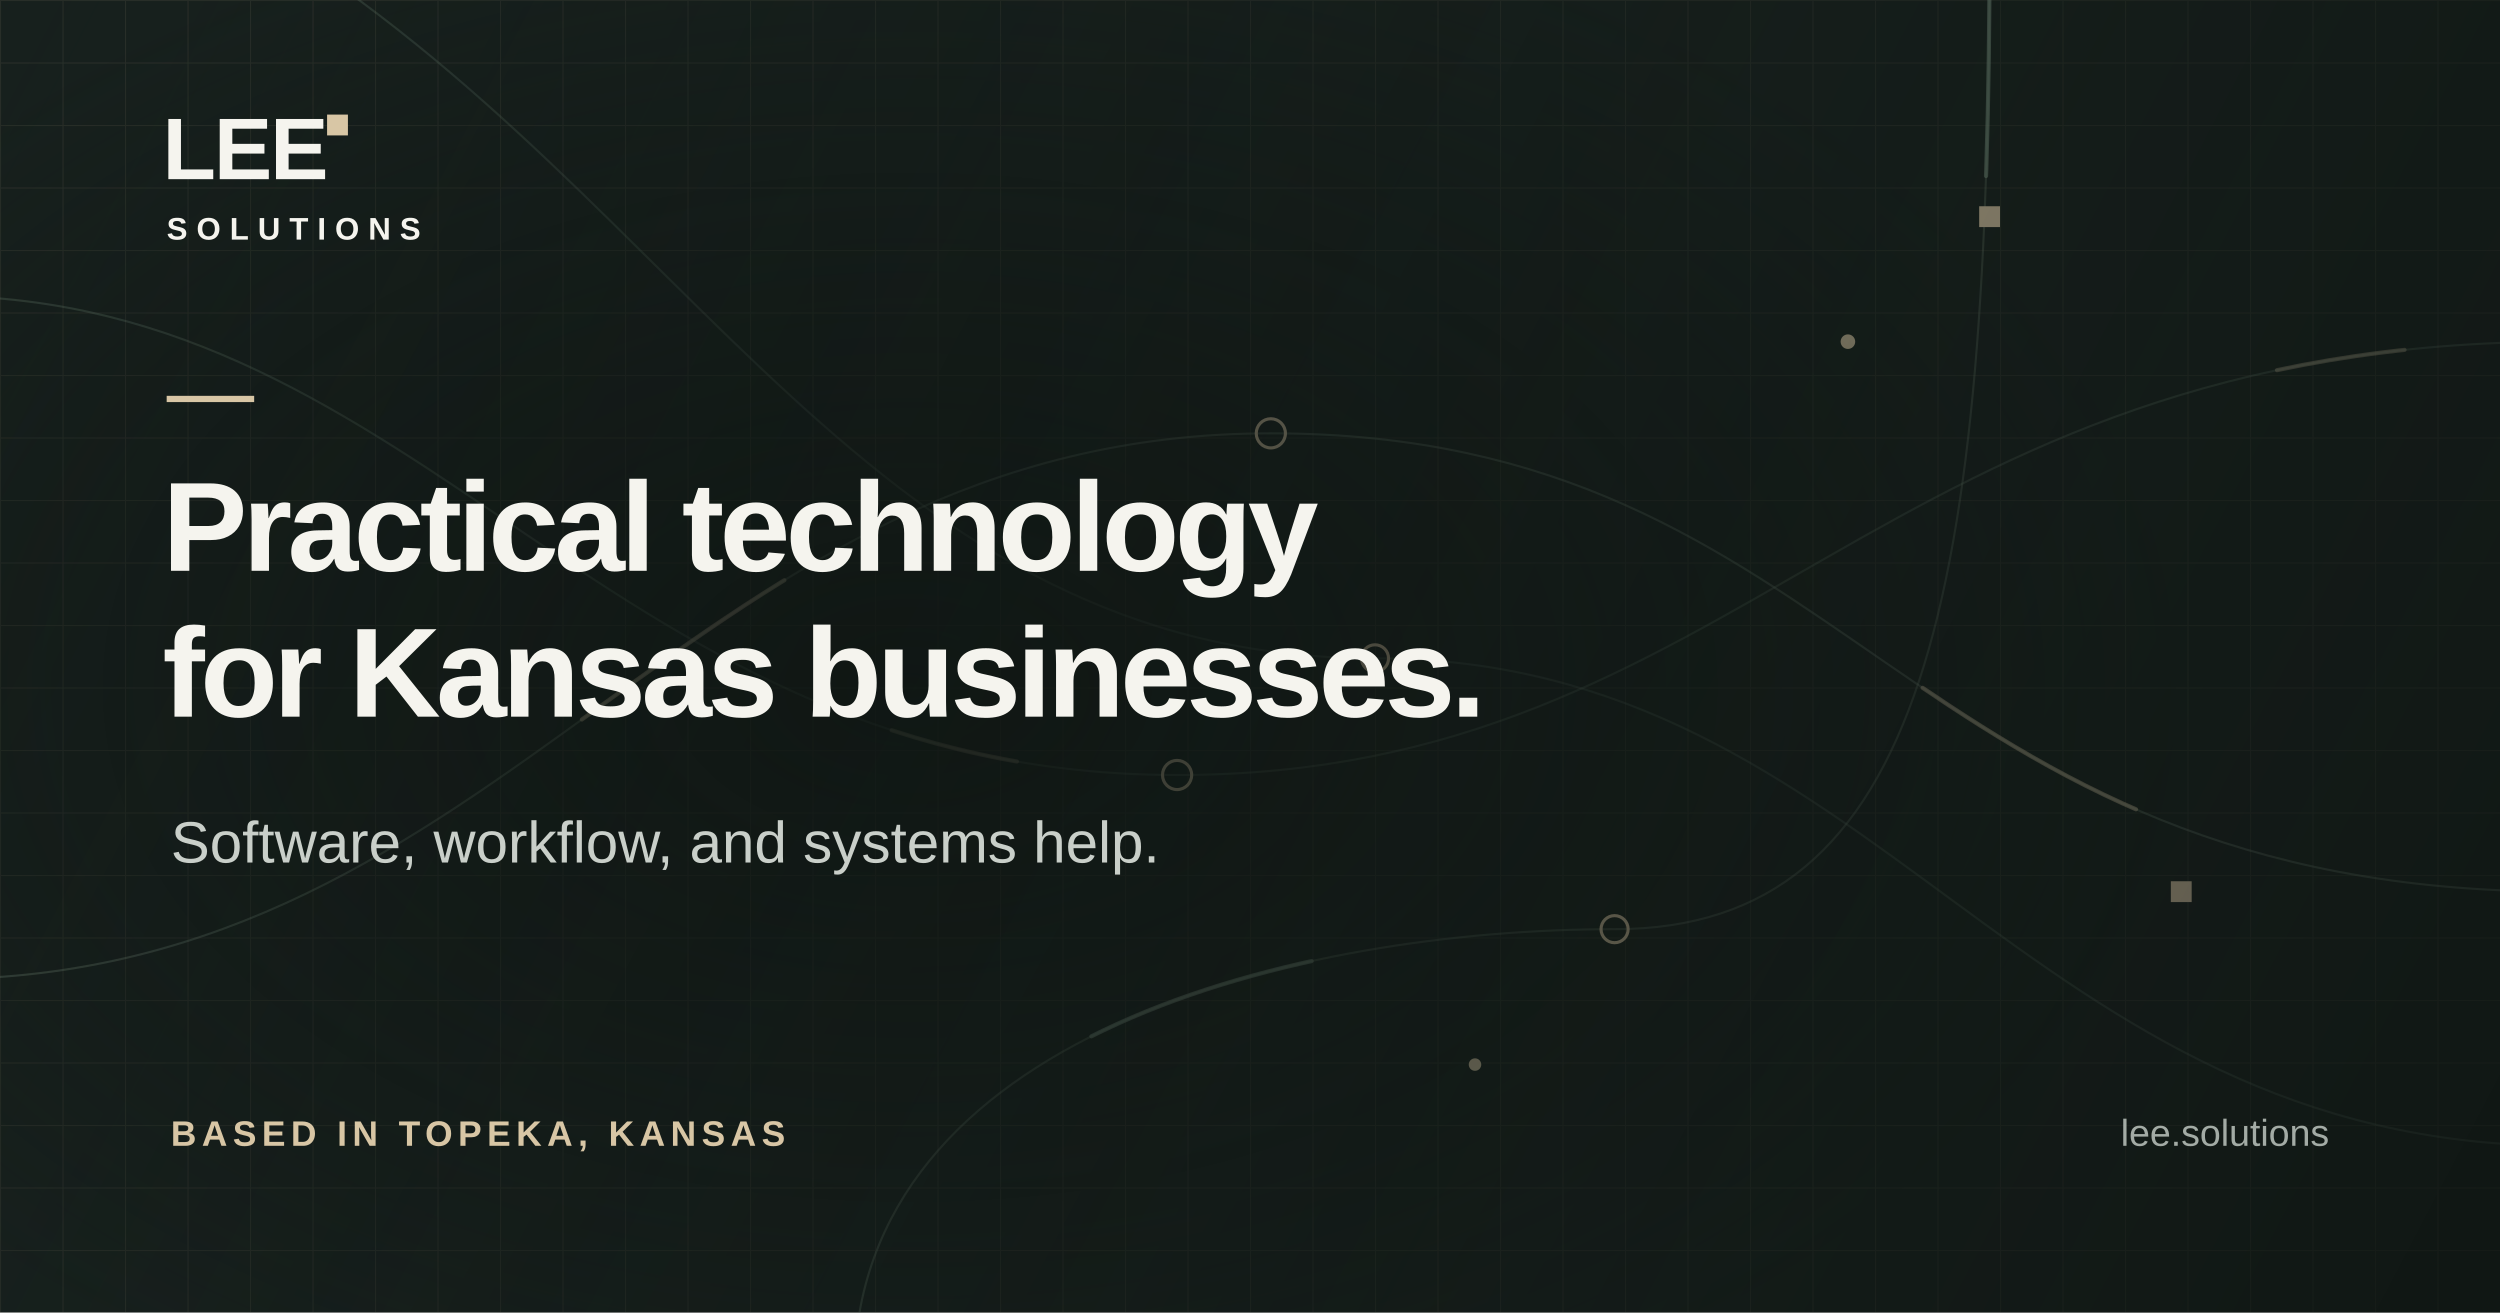
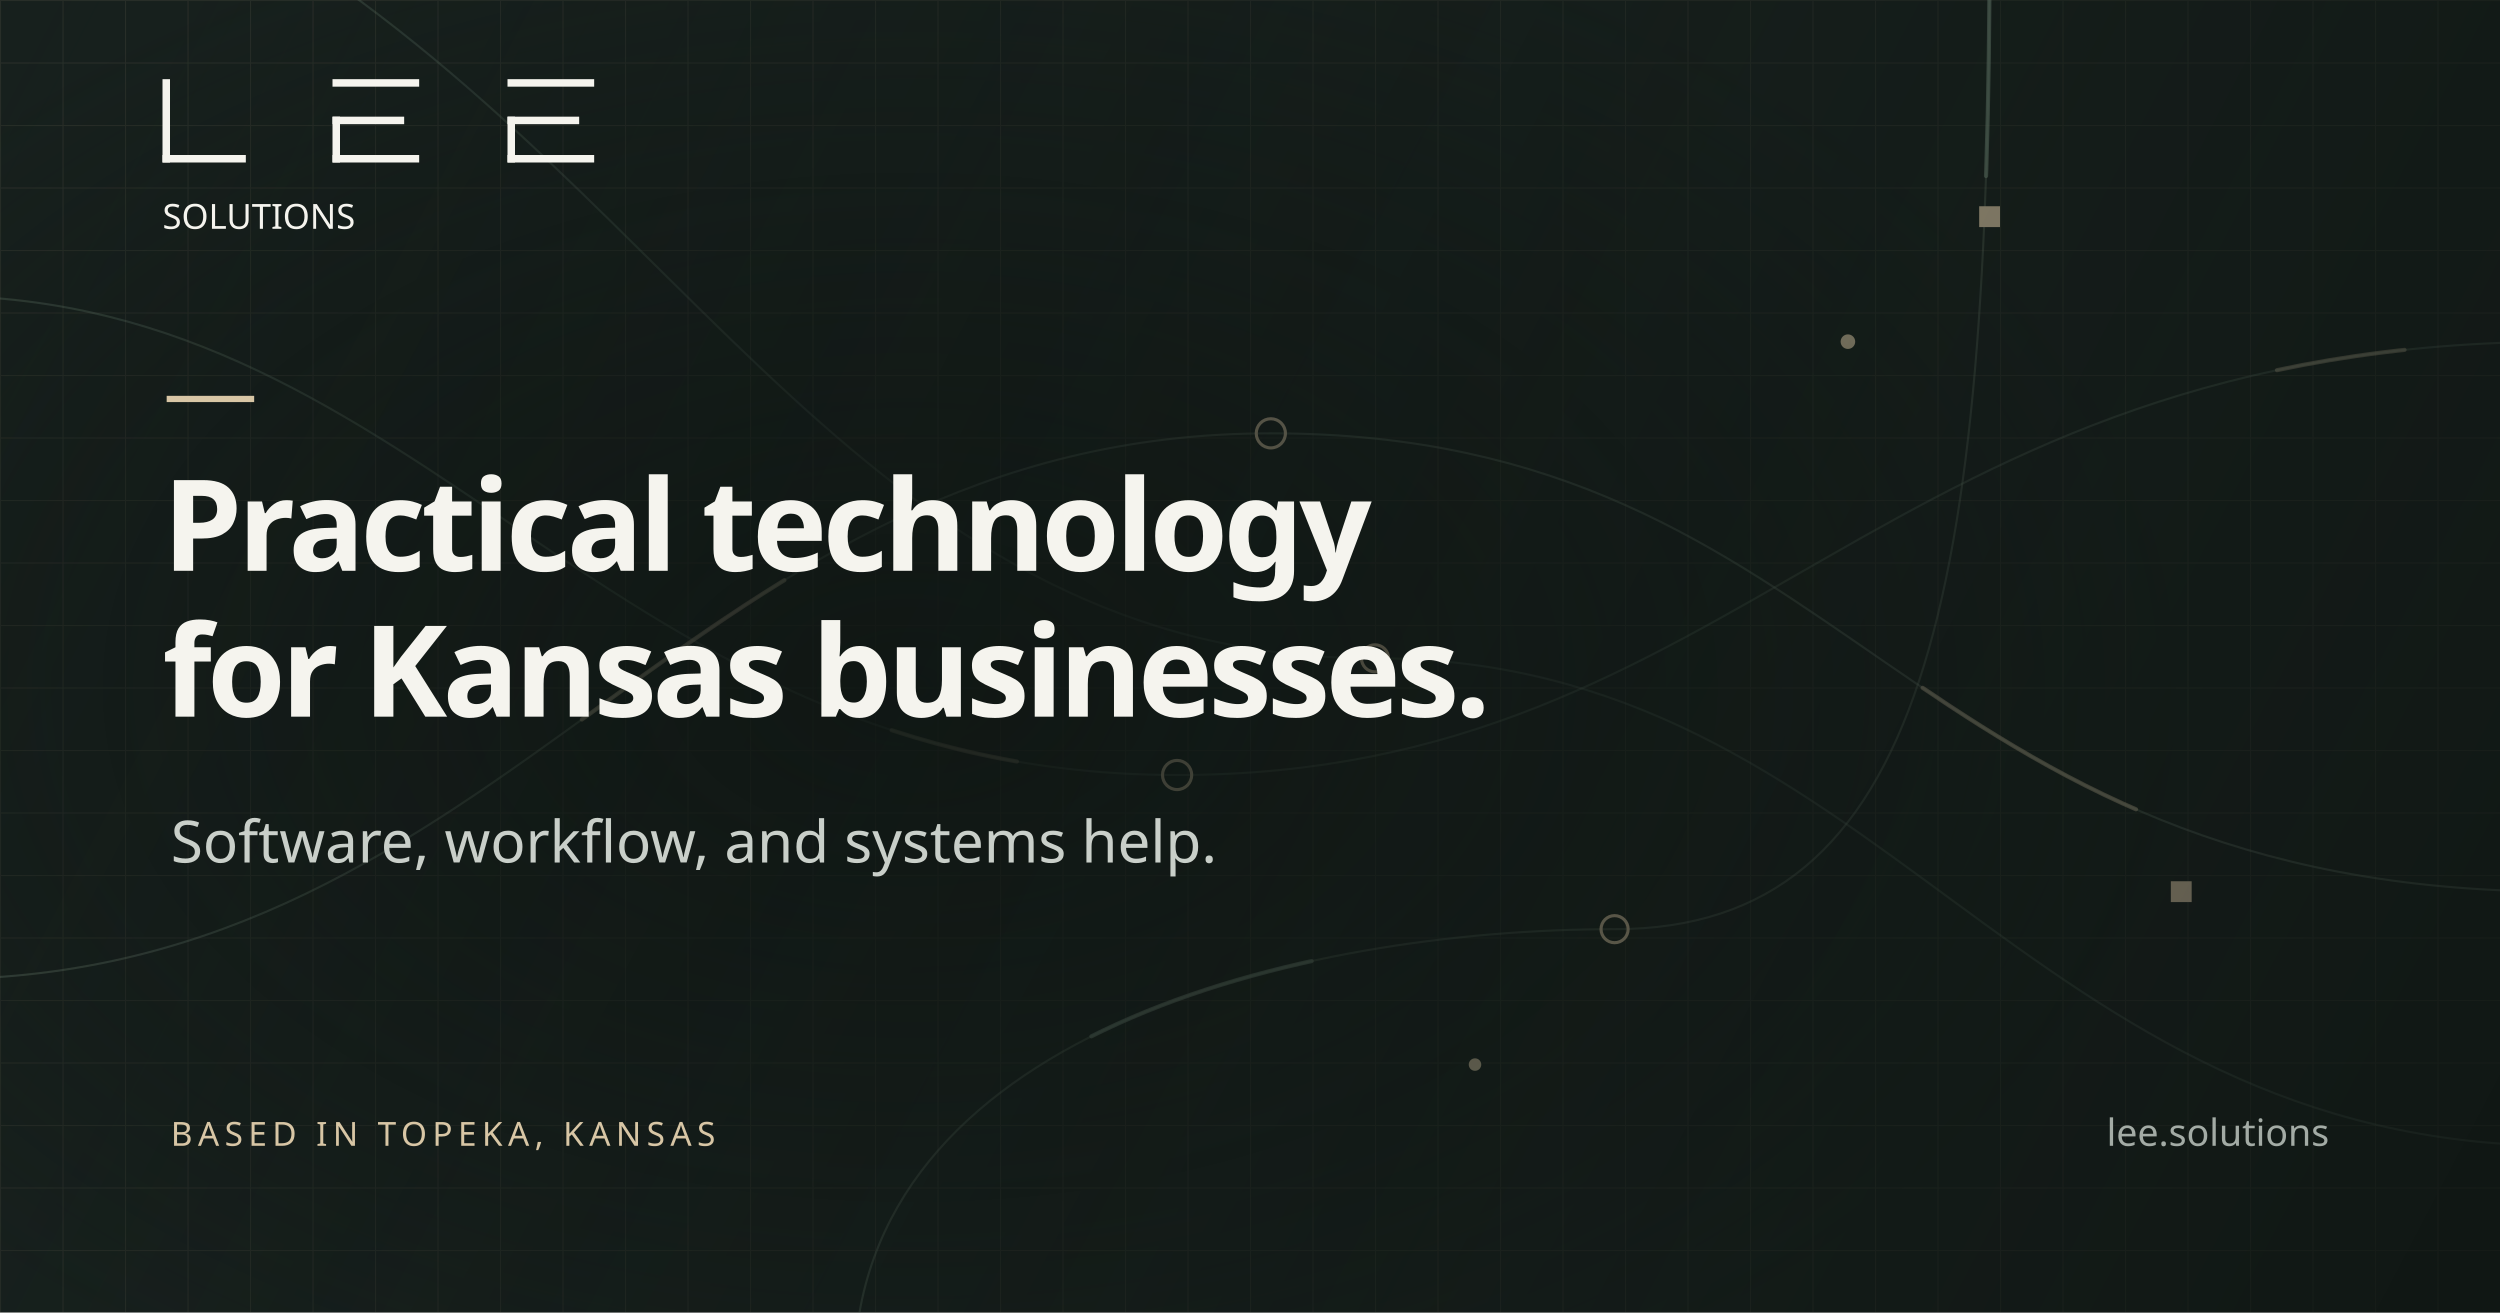
<svg xmlns="http://www.w3.org/2000/svg" width="1200" height="630" viewBox="0 0 1200 630" role="img" aria-labelledby="title description">
  <defs>
    <pattern id="grid" width="30" height="30" patternUnits="userSpaceOnUse">
      <path d="M30 0H0V30" fill="none" stroke="#D8C6A5" stroke-opacity="0.09" stroke-width="1" />
    </pattern>
    <radialGradient id="scrim" cx="0" cy="0" r="1" gradientTransform="translate(436 330) rotate(90) scale(395 620)" gradientUnits="userSpaceOnUse">
      <stop stop-color="#0D1310" stop-opacity="0.82" />
      <stop offset="0.74" stop-color="#0D1310" stop-opacity="0.24" />
      <stop offset="1" stop-color="#0D1310" stop-opacity="0" />
    </radialGradient>
    <linearGradient id="edge" x1="0" y1="0" x2="1200" y2="630" gradientUnits="userSpaceOnUse">
      <stop stop-color="#17201D" stop-opacity="0" />
      <stop offset="1" stop-color="#0D1310" stop-opacity="0.7" />
    </linearGradient>
  </defs>
  <rect width="1200" height="630" fill="#17201D" />
  <rect width="1200" height="630" fill="url(#grid)" />
  <g fill="none" stroke-linecap="round">
    <path d="M-30 470C245 470 330 208 610 208S910 428 1230 428" stroke="#829B88" stroke-opacity="0.34" />
    <path d="M-30 142C205 142 292 372 565 372S900 164 1230 164" stroke="#829B88" stroke-opacity="0.26" />
    <path d="M410 660C410 496 625 446 775 446S955 286 955-30" stroke="#829B88" stroke-opacity="0.3" />
    <path d="M1230 550C970 550 902 316 660 316S332 96 128-30" stroke="#829B88" stroke-opacity="0.22" />
    <path d="M-30 470C245 470 330 208 610 208S910 428 1230 428" stroke="#D8C6A5" stroke-opacity="0.54" stroke-width="2" stroke-dasharray="118 590" stroke-dashoffset="-340" />
    <path d="M-30 142C205 142 292 372 565 372S900 164 1230 164" stroke="#D8C6A5" stroke-opacity="0.4" stroke-width="2" stroke-dasharray="62 646" stroke-dashoffset="-510" />
    <path d="M410 660C410 496 625 446 775 446S955 286 955-30" stroke="#829B88" stroke-opacity="0.58" stroke-width="2" stroke-dasharray="112 596" stroke-dashoffset="-210" />
  </g>
  <g fill="#D8C6A5">
    <rect x="950" y="99" width="10" height="10" />
    <rect x="1042" y="423" width="10" height="10" />
    <circle cx="887" cy="164" r="3.5" />
    <circle cx="708" cy="511" r="3" />
  </g>
  <g fill="none" stroke="#D8C6A5" stroke-width="1.5">
    <circle cx="610" cy="208" r="7" />
    <circle cx="565" cy="372" r="7" />
    <circle cx="775" cy="446" r="6.5" />
    <circle cx="660" cy="316" r="6.5" />
  </g>
  <rect width="1200" height="630" fill="url(#scrim)" />
  <rect width="1200" height="630" fill="url(#edge)" />
-   <g font-family="'Segoe UI', Arial, sans-serif">
-     <text x="78" y="86" fill="#F5F4EE" font-size="42" font-weight="700" letter-spacing="-1">LEE</text>
-     <rect x="157" y="55" width="10" height="10" fill="#D8C6A5" />
-     <text x="80" y="115" fill="#F5F4EE" font-size="15" font-weight="600" letter-spacing="4.3">SOLUTIONS</text>
+   <g transform="translate(78,38) scale(0.4)">
+     <g fill="#F5F4EE">
+       <rect x="0" y="0" width="9" height="100" />
+       <rect x="0" y="91" width="100" height="9" />
+       <rect x="204" y="0" width="104" height="9" />
+       <rect x="204" y="45" width="86" height="9" />
+       <rect x="204" y="45" width="9" height="55" />
+       <rect x="204" y="91" width="104" height="9" />
+       <rect x="414" y="0" width="104" height="9" />
+       <rect x="414" y="45" width="86" height="9" />
+       <rect x="414" y="45" width="9" height="55" />
+       <rect x="414" y="91" width="104" height="9" />
+     </g>
+     <text x="0" y="179.6" textLength="518" lengthAdjust="spacing" font-family="Archivo" font-variation-settings="'wdth' 112" font-weight="300" font-size="41.6" fill="#F5F4EE">SOLUTIONS</text>
+   </g>
+   <g>
    <rect x="80" y="190" width="42" height="3" fill="#D8C6A5" />
-     <text x="78" y="274" fill="#F5F4EE" font-size="61" font-weight="700" letter-spacing="-2.2">Practical technology</text>
-     <text x="78" y="344" fill="#F5F4EE" font-size="61" font-weight="700" letter-spacing="-2.2">for Kansas businesses.</text>
-     <text x="82" y="414" fill="#C9CFC9" font-size="28" font-weight="400">Software, workflow, and systems help.</text>
-     <text x="82" y="550" fill="#D8C6A5" font-size="17" font-weight="600" letter-spacing="2.6">BASED IN TOPEKA, KANSAS</text>
-     <text x="1118" y="550" fill="#A3ABA5" font-size="18" font-weight="500" text-anchor="end">lee.solutions</text>
+     <text x="78" y="274" fill="#F5F4EE" font-family="Archivo" font-variation-settings="'wdth' 112" font-size="61" font-weight="700" letter-spacing="-2.2">Practical technology</text>
+     <text x="78" y="344" fill="#F5F4EE" font-family="Archivo" font-variation-settings="'wdth' 112" font-size="61" font-weight="700" letter-spacing="-2.2">for Kansas businesses.</text>
+     <text x="82" y="414" fill="#C9CFC9" font-family="Instrument Sans" font-size="28" font-weight="400">Software, workflow, and systems help.</text>
+     <text x="82" y="550" fill="#D8C6A5" font-family="Space Mono" font-size="16" font-weight="400" letter-spacing="2.6">BASED IN TOPEKA, KANSAS</text>
+     <text x="1118" y="550" fill="#A3ABA5" font-family="Instrument Sans" font-size="18" font-weight="500" text-anchor="end">lee.solutions</text>
  </g>
</svg>
